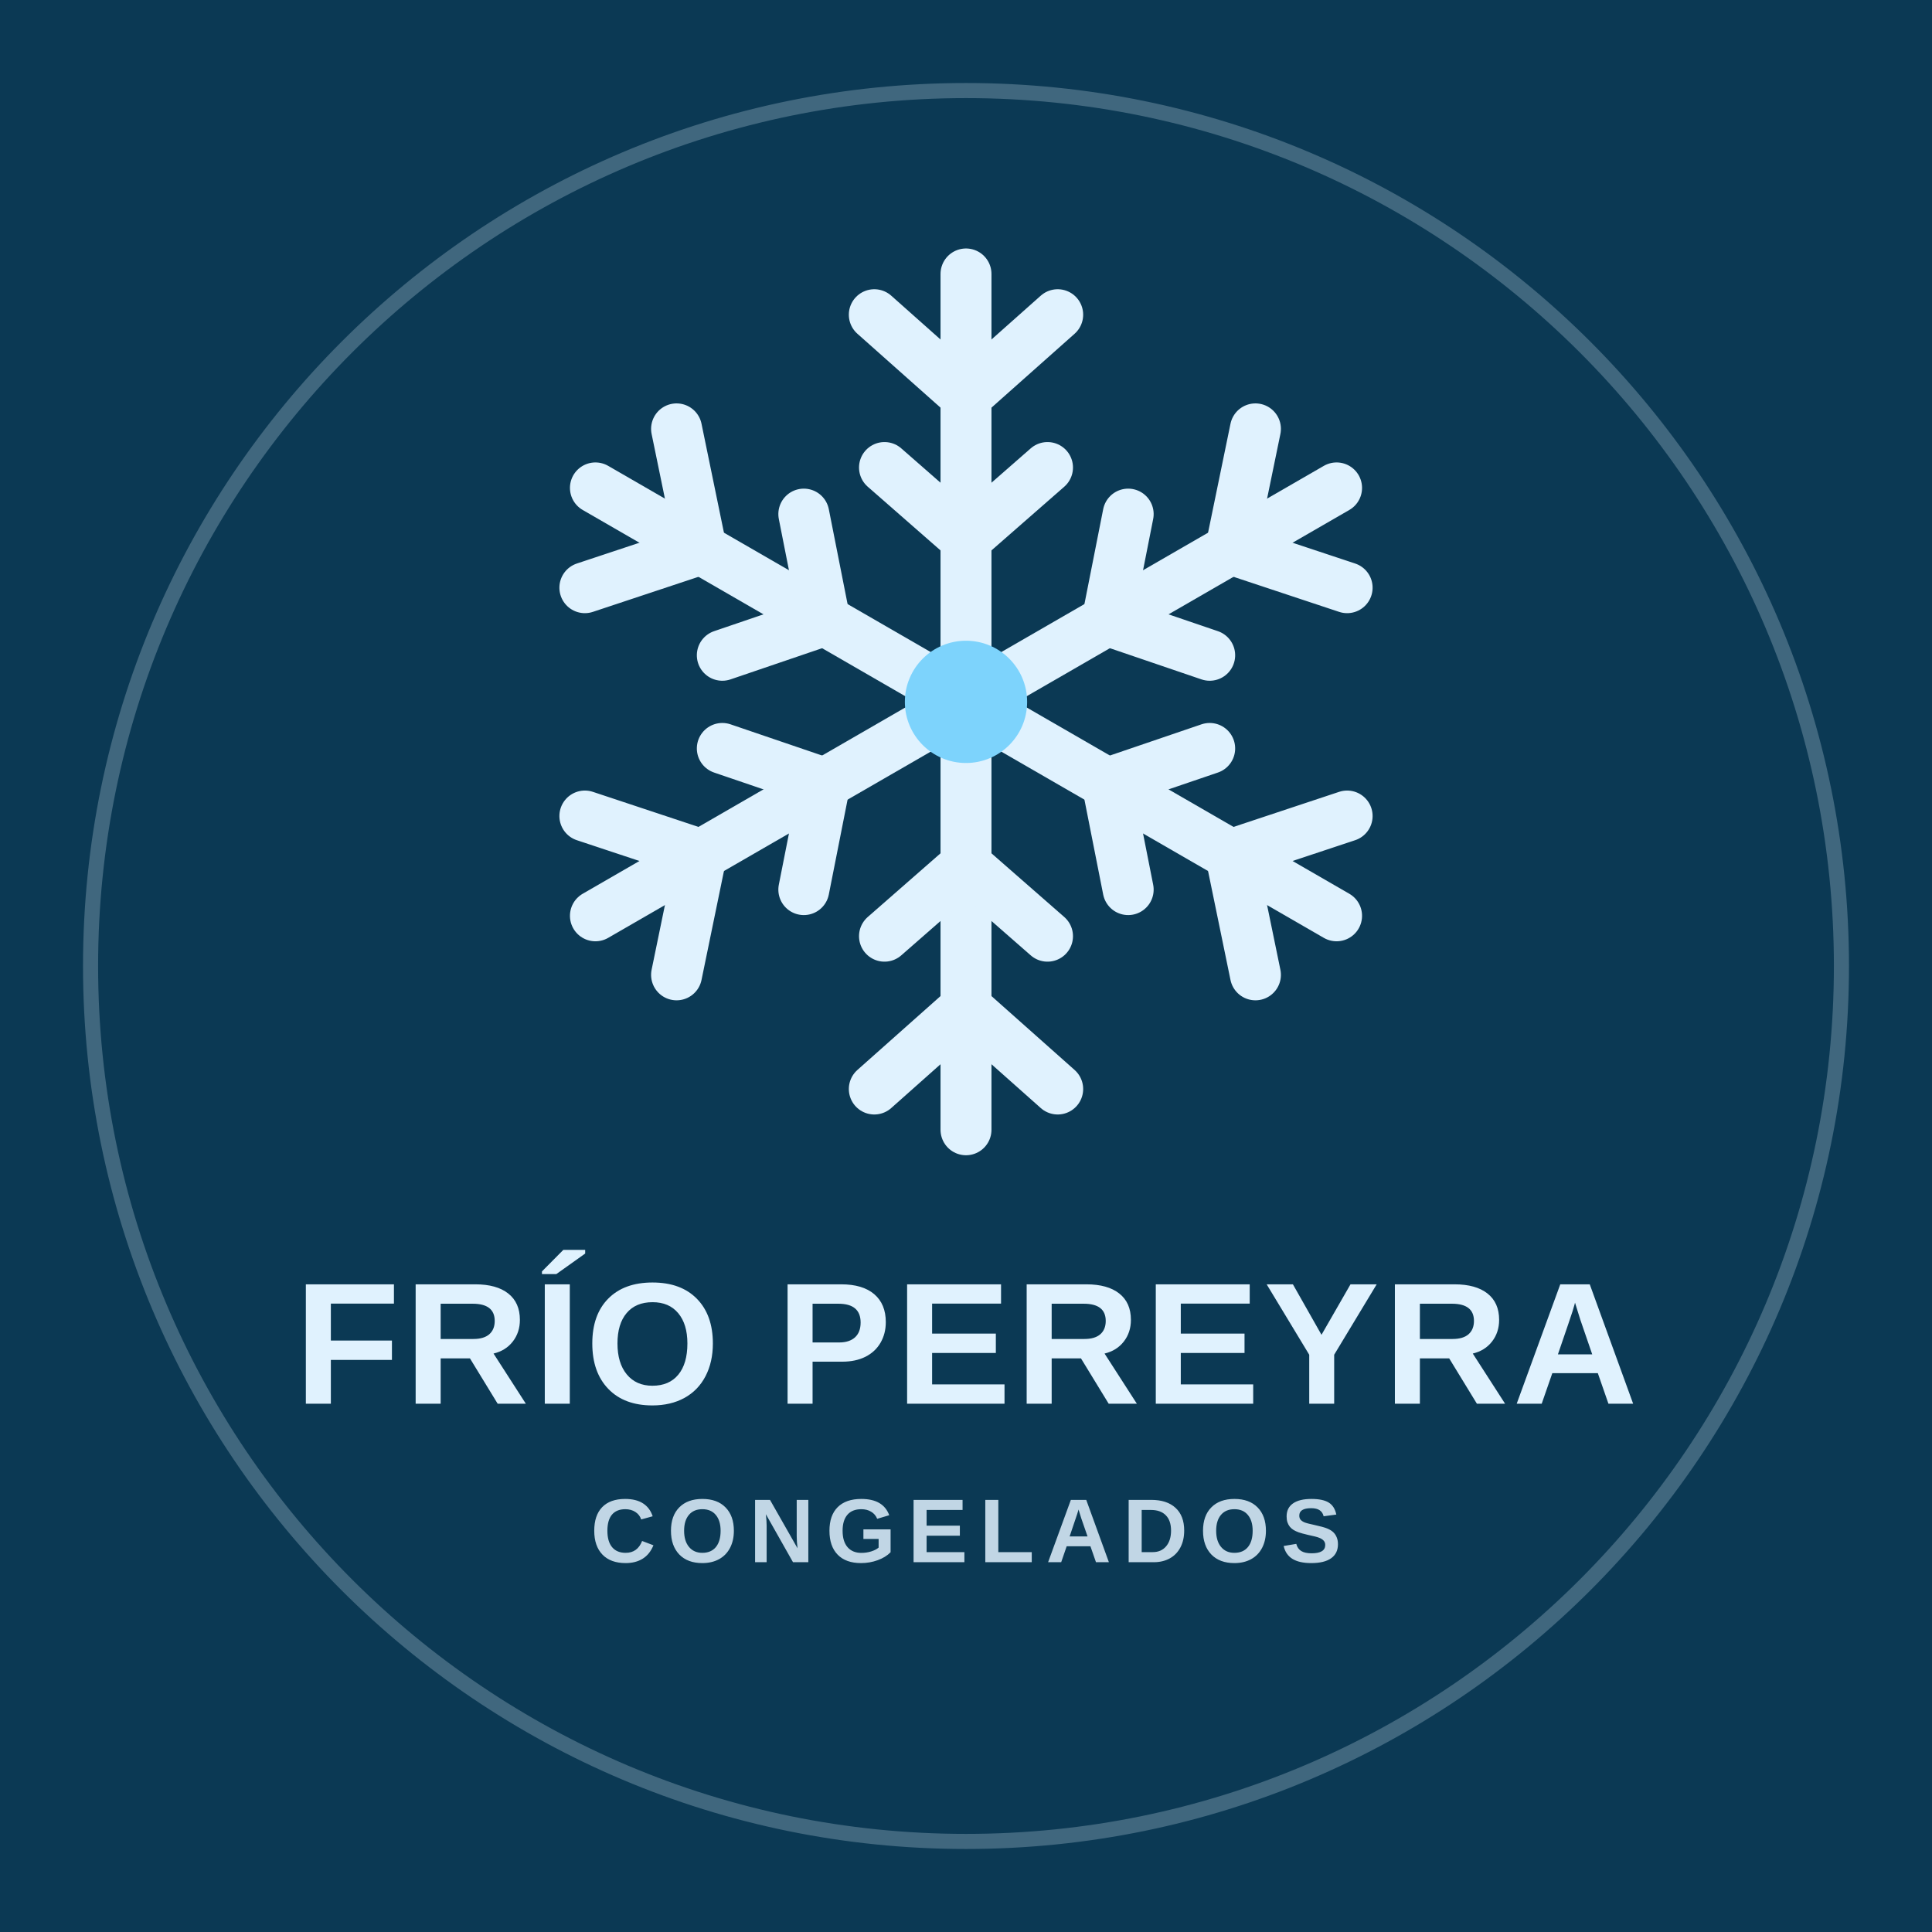
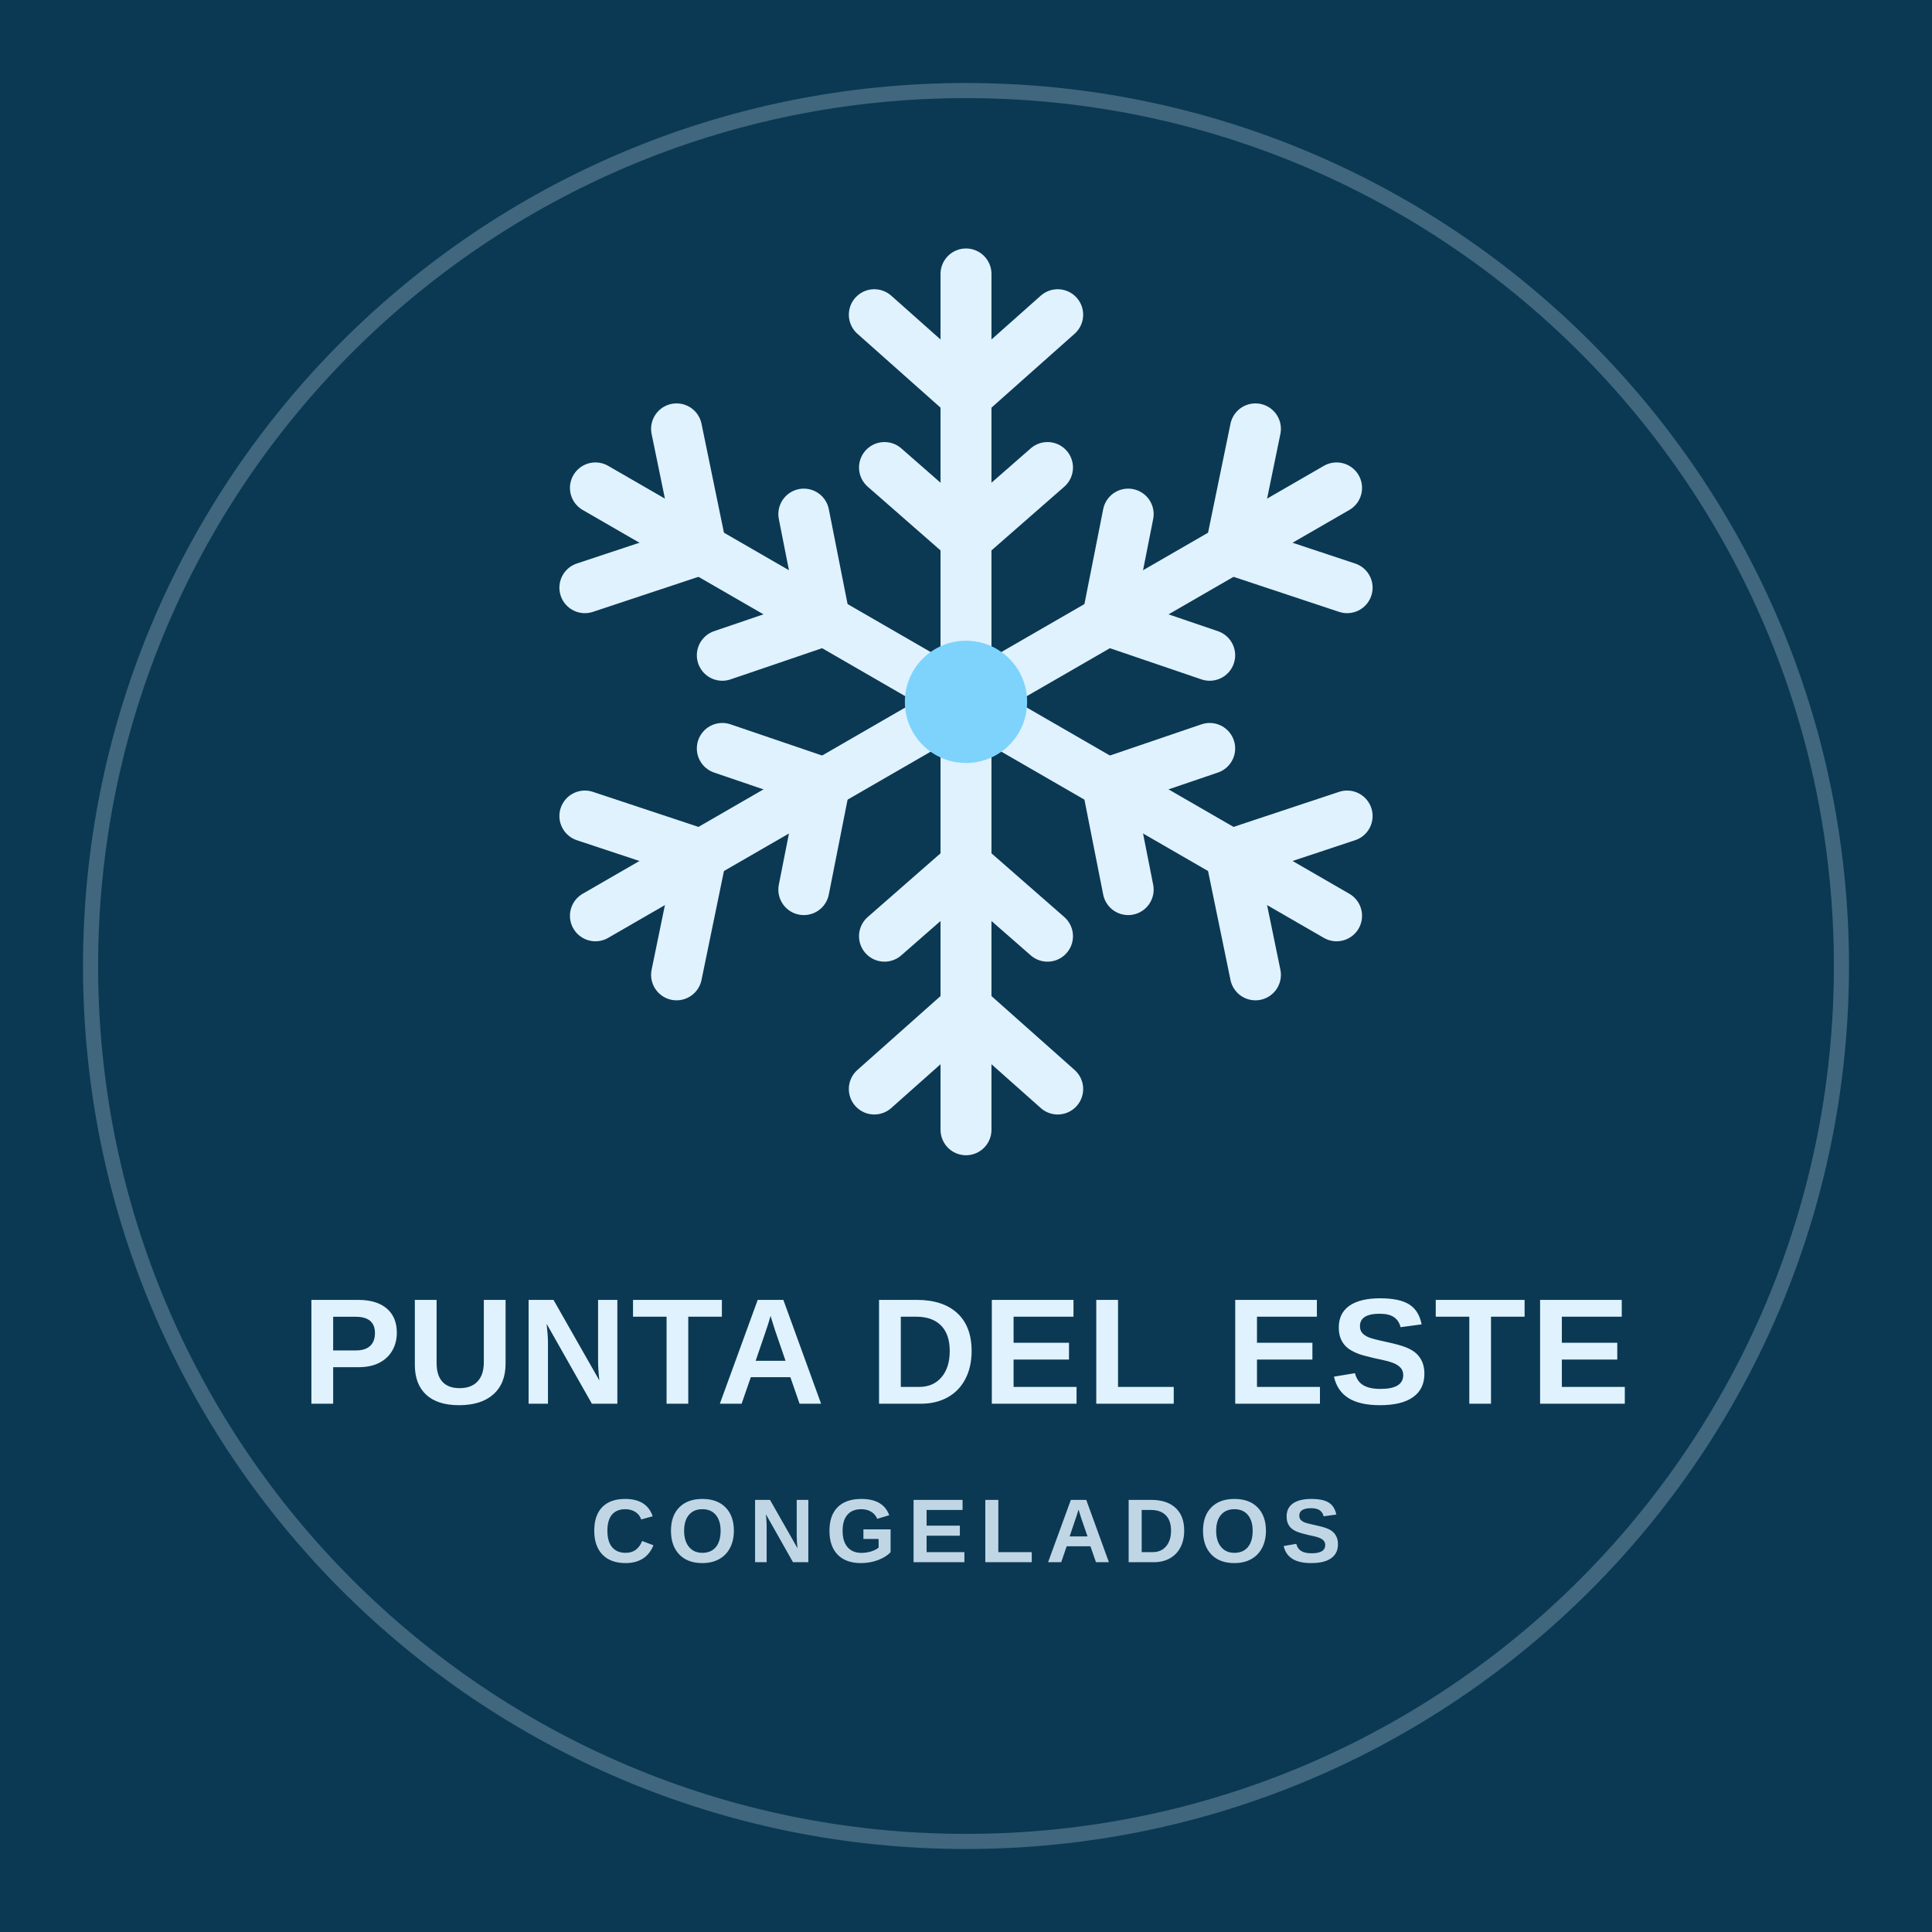
<svg xmlns="http://www.w3.org/2000/svg" viewBox="0 0 512 512" width="512" height="512">
  <rect width="512" height="512" fill="#0B3954" />
  <circle cx="256" cy="256" r="232" fill="none" stroke="#E0F2FE" stroke-opacity=".25" stroke-width="4" />
  <g transform="translate(256 186) scale(1.35) translate(-256 -196)">
    <g transform="rotate(0 256 196)" stroke="#E0F2FE" stroke-width="10" stroke-linecap="round" fill="none">
      <path d="M256 196V112" />
      <path d="M256 136l-18-16M256 136l18-16M256 164l-16-14M256 164l16-14" />
    </g>
    <g transform="rotate(60 256 196)" stroke="#E0F2FE" stroke-width="10" stroke-linecap="round" fill="none">
      <path d="M256 196V112" />
      <path d="M256 136l-18-16M256 136l18-16M256 164l-16-14M256 164l16-14" />
    </g>
    <g transform="rotate(120 256 196)" stroke="#E0F2FE" stroke-width="10" stroke-linecap="round" fill="none">
      <path d="M256 196V112" />
      <path d="M256 136l-18-16M256 136l18-16M256 164l-16-14M256 164l16-14" />
    </g>
    <g transform="rotate(180 256 196)" stroke="#E0F2FE" stroke-width="10" stroke-linecap="round" fill="none">
      <path d="M256 196V112" />
      <path d="M256 136l-18-16M256 136l18-16M256 164l-16-14M256 164l16-14" />
    </g>
    <g transform="rotate(240 256 196)" stroke="#E0F2FE" stroke-width="10" stroke-linecap="round" fill="none">
      <path d="M256 196V112" />
      <path d="M256 136l-18-16M256 136l18-16M256 164l-16-14M256 164l16-14" />
    </g>
    <g transform="rotate(300 256 196)" stroke="#E0F2FE" stroke-width="10" stroke-linecap="round" fill="none">
      <path d="M256 196V112" />
      <path d="M256 136l-18-16M256 136l18-16M256 164l-16-14M256 164l16-14" />
    </g>
    <circle cx="256" cy="196" r="12" fill="#7DD3FC" />
  </g>
-   <text x="256" y="372" text-anchor="middle" font-family="'Segoe UI', 'Helvetica Neue', Arial, sans-serif" font-size="46" font-weight="800" letter-spacing="1" fill="#E0F2FE">FRÍO PEREYRA</text>
+   <text x="256" y="372" text-anchor="middle" font-family="'Segoe UI', 'Helvetica Neue', Arial, sans-serif" font-size="40" font-weight="800" letter-spacing="1" fill="#E0F2FE">PUNTA DEL ESTE</text>
  <text x="256" y="414" text-anchor="middle" font-family="'Segoe UI', 'Helvetica Neue', Arial, sans-serif" font-size="24" font-weight="600" letter-spacing="3" fill="#E0F2FE" fill-opacity=".85">CONGELADOS</text>
</svg>
